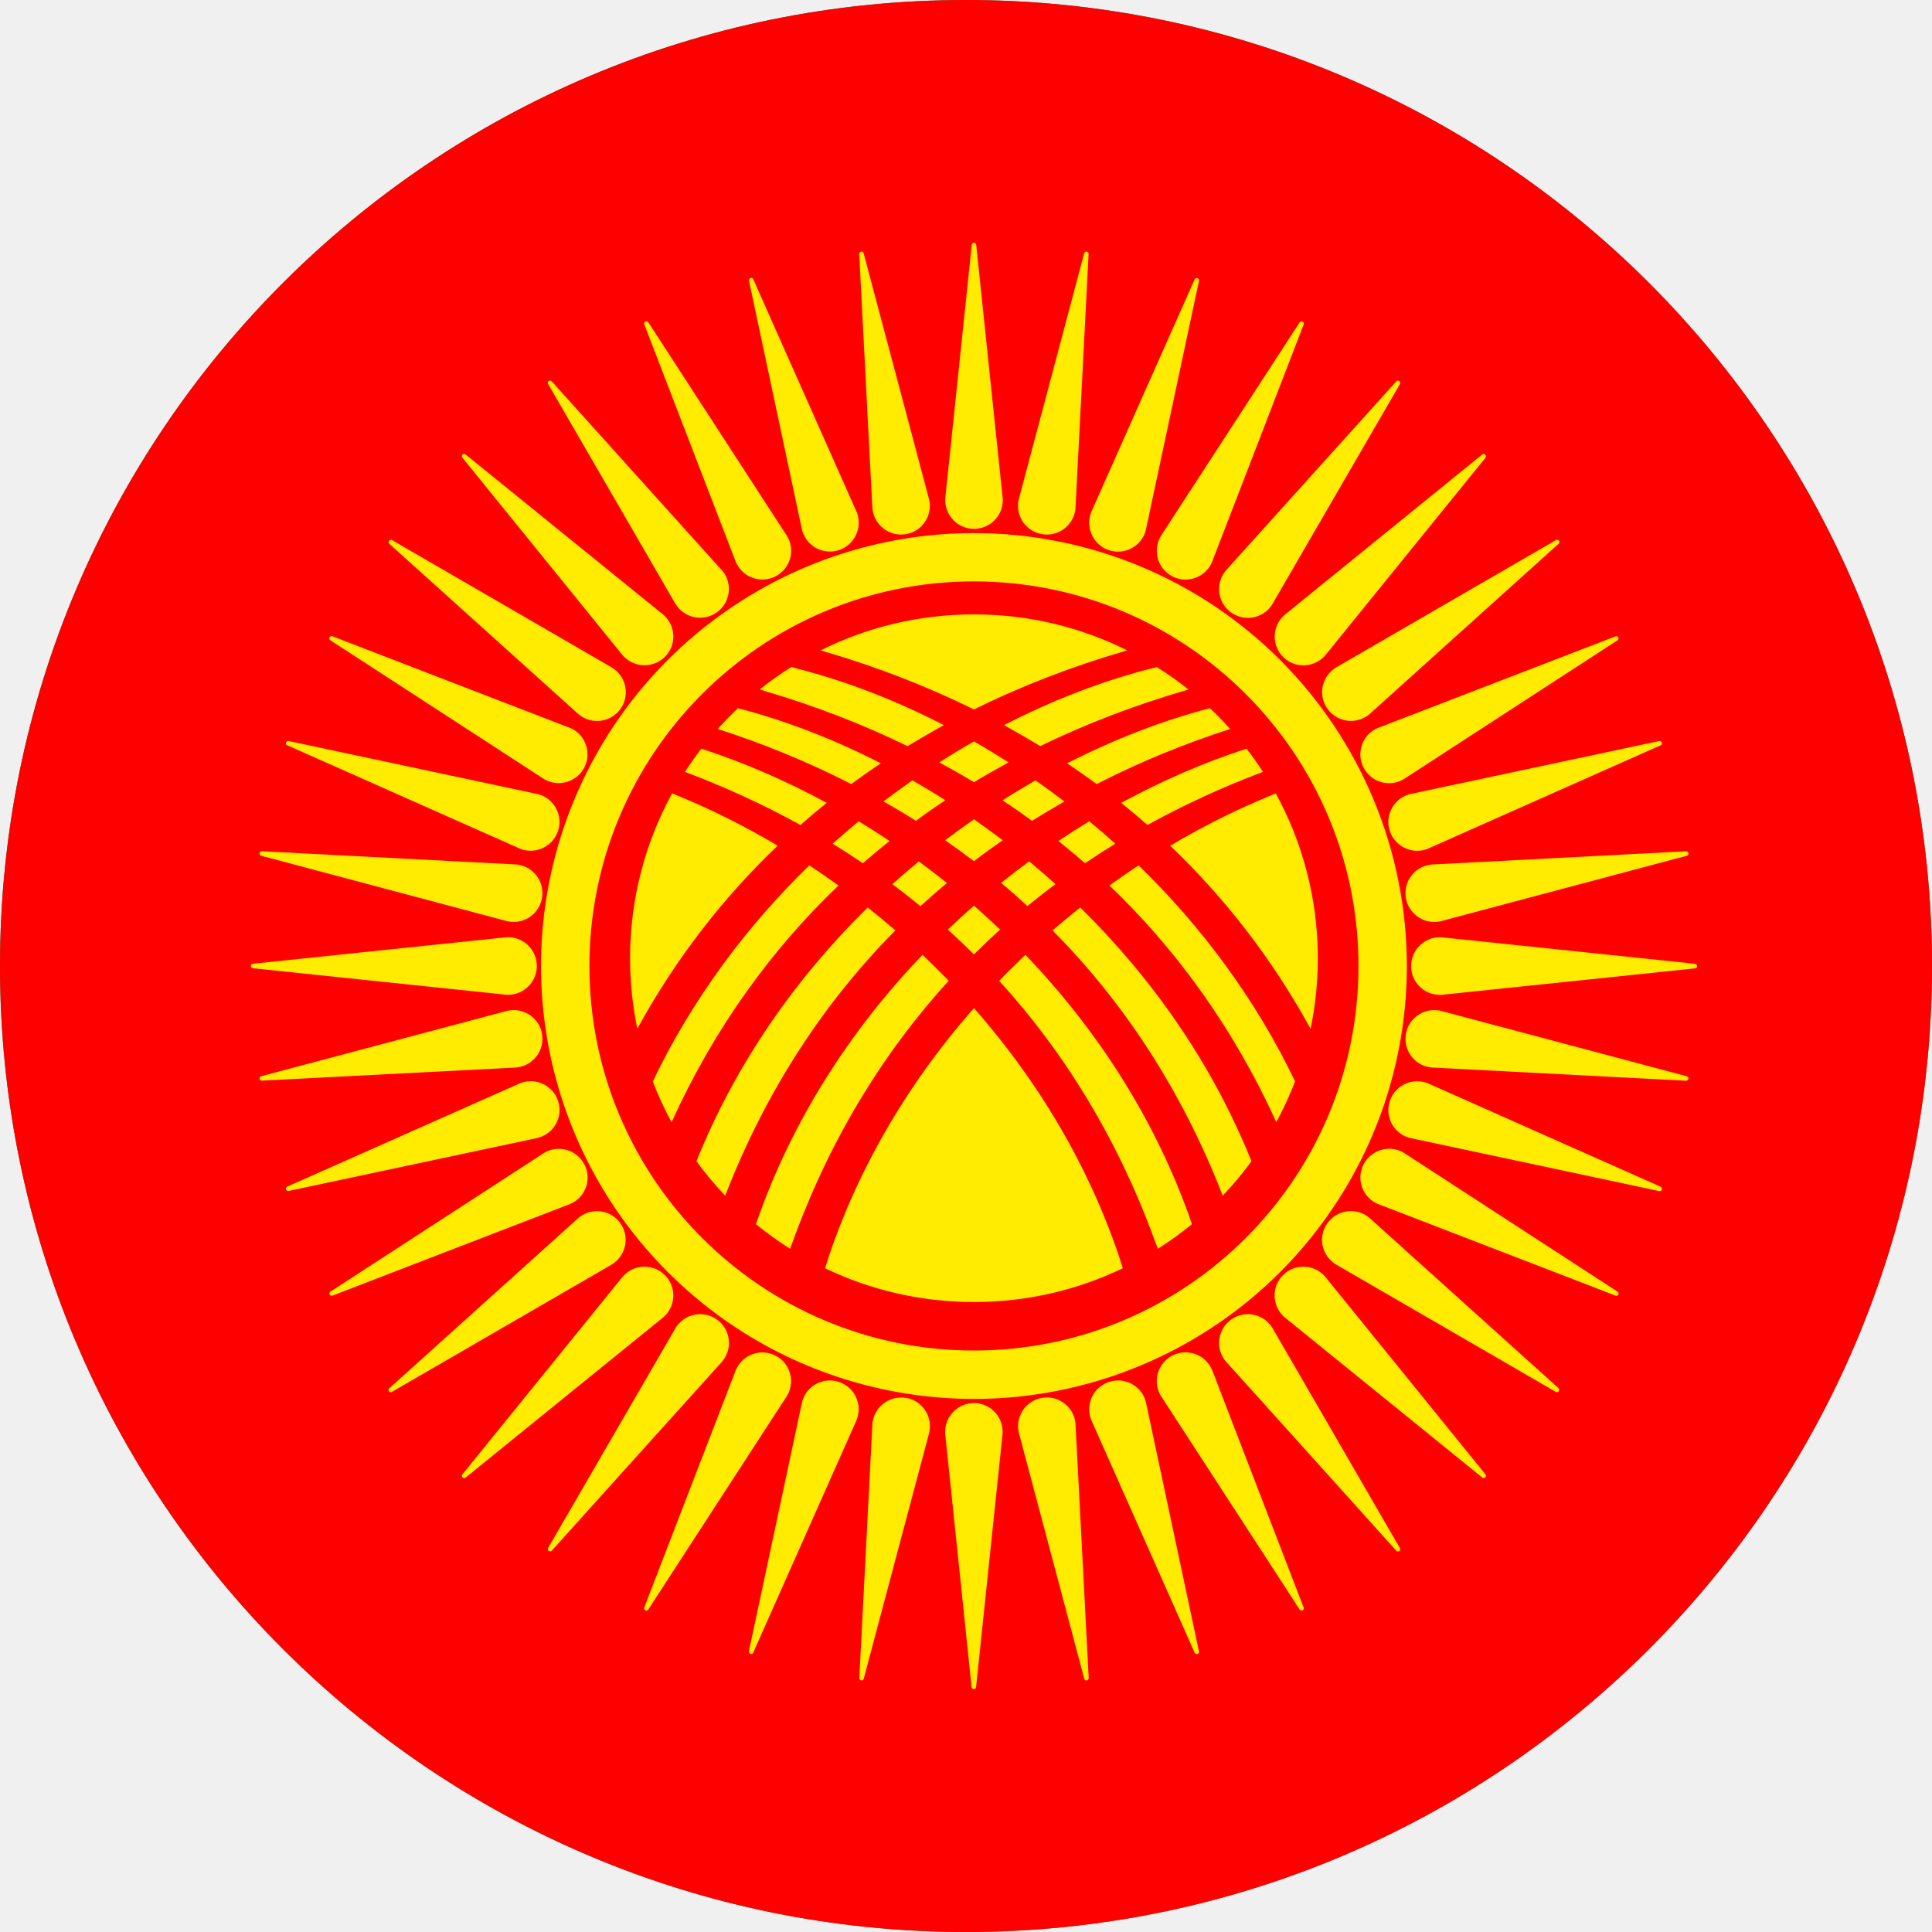
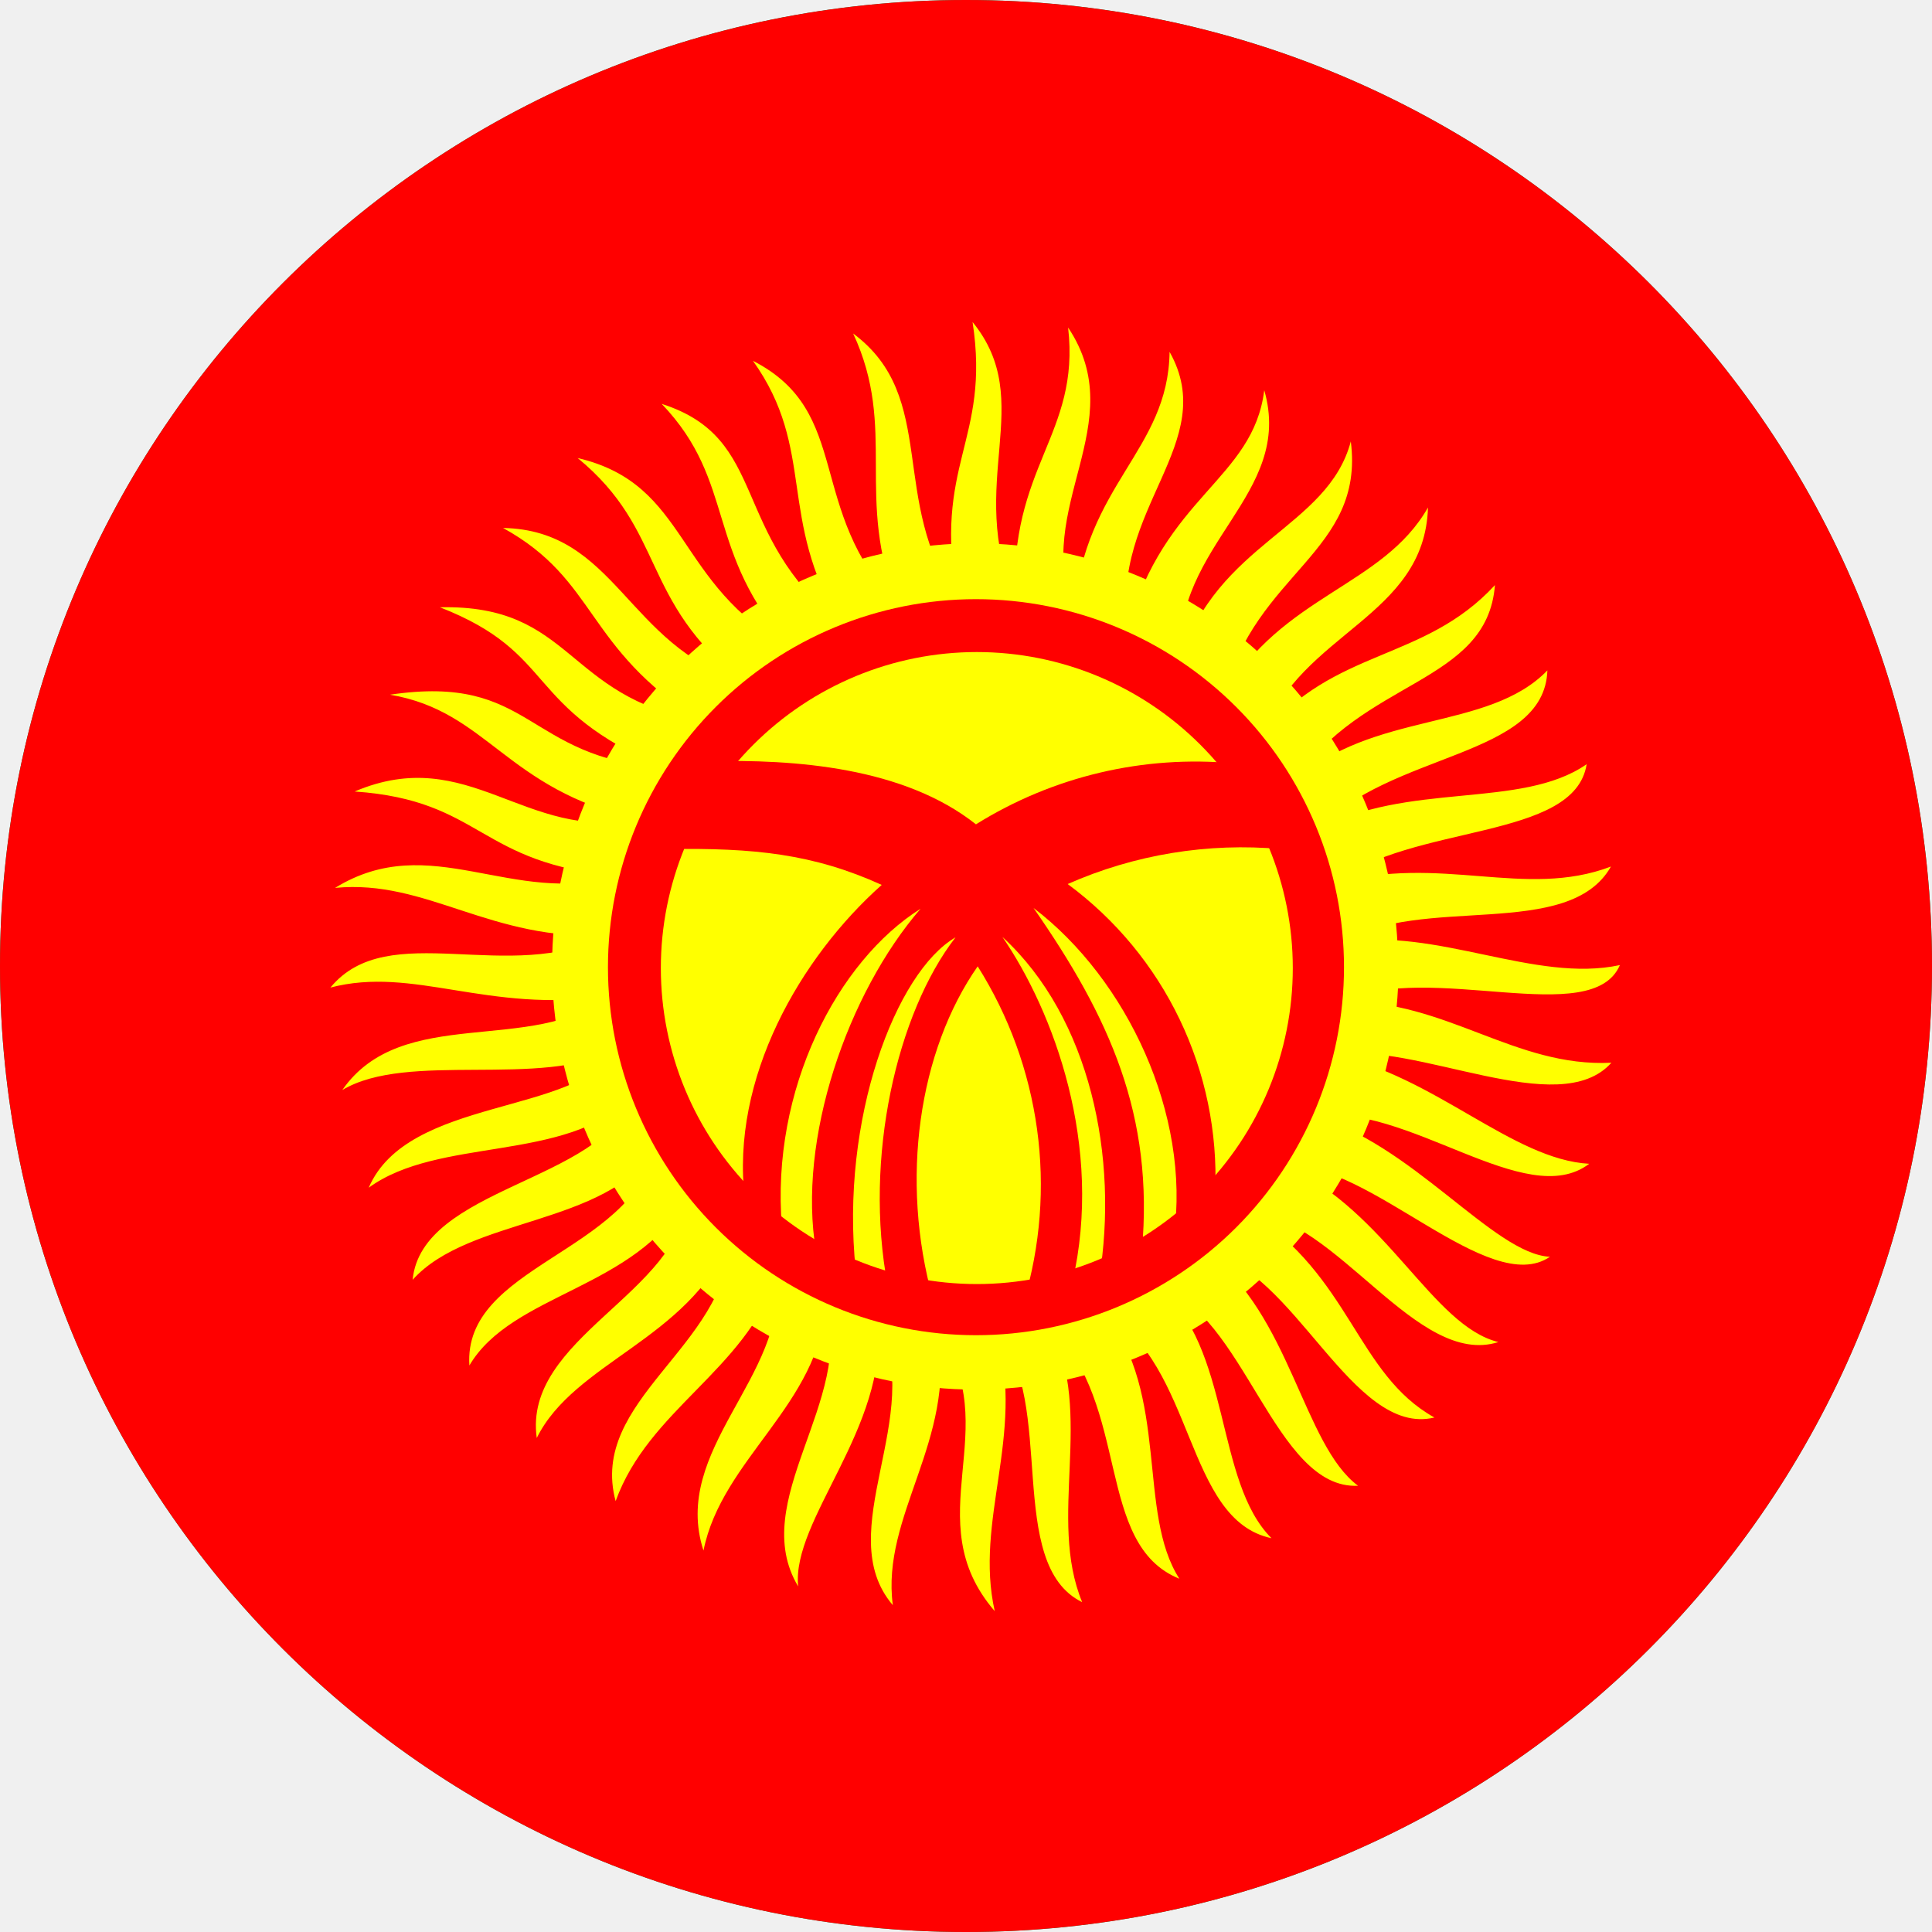
<svg xmlns="http://www.w3.org/2000/svg" width="40" height="40" viewBox="0 0 40 40" fill="none">
-   <g clip-path="url(#clip0_892_4577)">
-     <rect width="40" height="40" rx="20" fill="#009C4D" />
-     <g clip-path="url(#clip1_892_4577)">
-       <path d="M31.094 0H31.013H9.315H9.235H-12.544V20.121V40H9.235H9.315H31.013H31.094H52.873V20.121V0H31.094Z" fill="#FF0000" />
-       <path fill-rule="evenodd" clip-rule="evenodd" d="M26.502 13.662C24.822 11.982 22.541 11.037 20.164 11.037C16.54 11.037 13.271 13.221 11.884 16.57C10.496 19.919 11.262 23.774 13.827 26.337C16.39 28.901 20.245 29.668 23.594 28.28C26.943 26.893 29.127 23.626 29.127 20C29.127 17.623 28.182 15.344 26.502 13.662ZM20.164 27.961C15.767 27.961 12.203 24.396 12.203 20C12.203 15.604 15.767 12.037 20.164 12.037C24.56 12.037 28.126 15.604 28.126 20C28.126 24.396 24.562 27.961 20.164 27.961ZM26.414 16.427C25.677 16.723 24.943 17.085 24.227 17.51C25.33 18.562 26.32 19.815 27.134 21.3C27.232 20.83 27.284 20.341 27.284 19.841C27.284 18.605 26.968 17.442 26.414 16.428V16.427ZM23.573 17.917C23.369 18.05 23.168 18.19 22.969 18.332C24.334 19.639 25.525 21.255 26.424 23.234C26.57 22.962 26.7 22.681 26.813 22.39C25.999 20.687 24.874 19.182 23.573 17.916V17.917ZM23.757 17.08C24.537 16.65 25.339 16.285 26.148 15.981C26.042 15.815 25.928 15.656 25.809 15.5C24.94 15.781 24.067 16.159 23.213 16.622C23.396 16.77 23.578 16.922 23.757 17.08ZM21.792 19.262C23.225 20.711 24.448 22.52 25.315 24.755C25.529 24.531 25.727 24.293 25.91 24.042C25.098 22.02 23.849 20.247 22.365 18.788C22.172 18.942 21.981 19.099 21.792 19.262ZM22.705 16.233C23.609 15.77 24.539 15.393 25.468 15.092C25.335 14.943 25.195 14.797 25.05 14.662C24.069 14.918 23.072 15.304 22.093 15.803C22.298 15.941 22.503 16.084 22.705 16.233ZM21.538 15.447C22.521 14.968 23.529 14.59 24.535 14.297C24.555 14.291 24.581 14.284 24.607 14.276C24.398 14.11 24.178 13.953 23.951 13.811C23.927 13.818 23.902 13.825 23.877 13.829C22.852 14.088 21.807 14.487 20.787 15.013C21.039 15.152 21.29 15.297 21.538 15.447ZM20.686 20.305C21.986 21.731 23.09 23.478 23.877 25.601L23.971 25.855C24.217 25.699 24.453 25.528 24.678 25.345C23.943 23.204 22.719 21.323 21.23 19.768C21.046 19.943 20.864 20.122 20.688 20.305H20.686ZM17.127 13.506C18.146 13.807 19.169 14.196 20.164 14.689C21.179 14.187 22.221 13.792 23.26 13.488C23.269 13.485 23.296 13.476 23.335 13.464C22.38 12.987 21.304 12.72 20.164 12.72C19.024 12.72 17.945 12.987 16.99 13.465C17.013 13.473 17.039 13.481 17.066 13.488C17.086 13.493 17.105 13.5 17.126 13.506H17.127ZM20.164 20.871C18.88 22.33 17.829 24.048 17.173 25.973L17.082 26.258C18.015 26.706 19.059 26.957 20.164 26.957C21.268 26.957 22.315 26.706 23.247 26.257L23.155 25.973C22.498 24.048 21.449 22.33 20.164 20.871ZM23.091 17.468C22.914 17.308 22.734 17.153 22.552 17.004C22.336 17.134 22.123 17.27 21.912 17.411C22.098 17.56 22.281 17.713 22.464 17.872C22.67 17.733 22.881 17.597 23.091 17.468ZM21.439 16.157C21.209 16.289 20.982 16.424 20.757 16.57C20.962 16.705 21.167 16.848 21.367 16.994C21.589 16.855 21.813 16.722 22.038 16.594C21.84 16.443 21.64 16.298 21.439 16.157ZM21.852 18.305C21.674 18.144 21.491 17.986 21.308 17.833C21.112 17.977 20.917 18.126 20.726 18.279C20.912 18.434 21.092 18.594 21.271 18.758C21.464 18.602 21.657 18.45 21.852 18.304V18.305ZM20.882 15.784C20.644 15.633 20.405 15.488 20.164 15.35C19.924 15.487 19.683 15.632 19.447 15.784C19.689 15.916 19.928 16.051 20.164 16.195C20.401 16.051 20.64 15.916 20.882 15.784ZM20.164 16.962C19.964 17.102 19.765 17.247 19.568 17.396C19.769 17.536 19.968 17.68 20.164 17.829C20.359 17.68 20.559 17.536 20.76 17.396C20.564 17.247 20.365 17.102 20.164 16.962ZM19.622 19.247C19.807 19.412 19.988 19.583 20.164 19.76C20.342 19.583 20.522 19.411 20.707 19.247C20.529 19.077 20.347 18.912 20.164 18.75C19.981 18.912 19.799 19.077 19.622 19.247ZM19.099 19.768C17.61 21.323 16.387 23.204 15.651 25.345C15.876 25.528 16.112 25.699 16.358 25.855L16.451 25.601C17.238 23.478 18.341 21.731 19.642 20.305C19.464 20.122 19.282 19.943 19.099 19.768ZM19.604 18.281C19.412 18.126 19.218 17.978 19.021 17.834C18.837 17.988 18.655 18.144 18.477 18.306C18.673 18.453 18.867 18.605 19.057 18.761C19.237 18.596 19.418 18.437 19.604 18.282V18.281ZM19.572 16.568C19.347 16.424 19.119 16.287 18.89 16.156C18.689 16.297 18.489 16.442 18.291 16.593C18.517 16.72 18.74 16.853 18.962 16.993C19.163 16.846 19.367 16.704 19.572 16.568ZM18.791 15.447C19.039 15.297 19.289 15.152 19.542 15.013C18.548 14.5 17.531 14.108 16.531 13.849C16.506 13.842 16.48 13.835 16.454 13.829C16.432 13.82 16.408 13.814 16.389 13.806C16.161 13.948 15.941 14.104 15.731 14.272C15.793 14.293 15.847 14.312 15.856 14.314C16.841 14.605 17.829 14.979 18.792 15.449L18.791 15.447ZM17.964 18.788C16.48 20.247 15.231 22.019 14.419 24.042C14.602 24.293 14.801 24.531 15.014 24.755C15.881 22.52 17.104 20.711 18.537 19.262C18.35 19.1 18.158 18.942 17.964 18.788ZM17.238 17.468C17.449 17.597 17.659 17.733 17.865 17.872C18.047 17.713 18.232 17.56 18.418 17.411C18.206 17.27 17.993 17.134 17.777 17.004C17.595 17.154 17.415 17.309 17.238 17.468ZM18.236 15.803C17.259 15.302 16.26 14.918 15.279 14.662C15.132 14.799 14.994 14.943 14.86 15.092C15.79 15.393 16.72 15.769 17.624 16.233C17.826 16.084 18.031 15.941 18.236 15.803ZM17.359 18.332C17.16 18.19 16.959 18.05 16.755 17.917C15.454 19.182 14.33 20.687 13.515 22.391C13.626 22.681 13.758 22.963 13.904 23.235C14.803 21.255 15.993 19.639 17.359 18.334V18.332ZM17.116 16.622C16.261 16.159 15.387 15.781 14.52 15.5C14.401 15.655 14.288 15.815 14.181 15.981C14.99 16.285 15.792 16.65 16.572 17.08C16.751 16.924 16.933 16.77 17.116 16.622ZM16.102 17.509C15.386 17.084 14.652 16.722 13.915 16.426C13.361 17.438 13.045 18.602 13.045 19.838C13.045 20.339 13.097 20.826 13.195 21.297C14.009 19.814 14.998 18.56 16.102 17.507V17.509Z" fill="#FFEC00" />
-       <path fill-rule="evenodd" clip-rule="evenodd" d="M20.76 10.321L20.211 5.068C20.21 5.044 20.191 5.026 20.165 5.026C20.14 5.026 20.12 5.045 20.119 5.07L19.572 10.302C19.57 10.32 19.57 10.336 19.57 10.354C19.57 10.682 19.837 10.949 20.165 10.949C20.494 10.949 20.762 10.682 20.762 10.354C20.762 10.343 20.761 10.332 20.761 10.322L20.76 10.321Z" fill="#FFEC00" />
-       <path fill-rule="evenodd" clip-rule="evenodd" d="M19.244 10.379C19.244 10.368 19.24 10.357 19.238 10.348L17.881 5.245C17.875 5.22 17.853 5.207 17.829 5.209C17.804 5.213 17.787 5.235 17.789 5.261L18.061 10.514C18.063 10.531 18.065 10.547 18.067 10.564C18.119 10.889 18.423 11.111 18.749 11.06C19.074 11.009 19.295 10.704 19.244 10.379Z" fill="#FFEC00" />
-       <path fill-rule="evenodd" clip-rule="evenodd" d="M17.75 10.638C17.747 10.629 17.743 10.619 17.74 10.609L15.596 5.782C15.587 5.76 15.561 5.749 15.538 5.756C15.515 5.764 15.501 5.789 15.507 5.812L16.602 10.957C16.606 10.975 16.61 10.991 16.616 11.008C16.717 11.32 17.052 11.492 17.367 11.39C17.679 11.288 17.85 10.952 17.75 10.638Z" fill="#FFEC00" />
-       <path fill-rule="evenodd" clip-rule="evenodd" d="M16.314 11.132C16.309 11.123 16.305 11.113 16.299 11.105L13.424 6.675C13.41 6.656 13.383 6.648 13.361 6.658C13.34 6.671 13.33 6.696 13.34 6.718L15.231 11.626C15.239 11.643 15.245 11.658 15.253 11.672C15.402 11.966 15.761 12.082 16.055 11.933C16.348 11.784 16.465 11.424 16.314 11.131V11.132Z" fill="#FFEC00" />
-       <path fill-rule="evenodd" clip-rule="evenodd" d="M14.976 11.845C14.97 11.835 14.963 11.827 14.956 11.819L11.422 7.895C11.408 7.877 11.38 7.874 11.36 7.888C11.34 7.901 11.336 7.93 11.348 7.95L13.984 12.502C13.994 12.517 14.003 12.531 14.013 12.544C14.207 12.811 14.58 12.868 14.845 12.675C15.112 12.481 15.17 12.108 14.976 11.842V11.845Z" fill="#FFEC00" />
-       <path fill-rule="evenodd" clip-rule="evenodd" d="M13.764 12.757C13.758 12.75 13.75 12.742 13.743 12.735L9.639 9.409C9.622 9.394 9.595 9.396 9.577 9.413C9.558 9.431 9.558 9.458 9.574 9.477L12.888 13.563C12.899 13.575 12.91 13.588 12.923 13.599C13.155 13.831 13.533 13.831 13.766 13.599C13.999 13.367 13.998 12.99 13.766 12.757H13.764Z" fill="#FFEC00" />
-       <path fill-rule="evenodd" clip-rule="evenodd" d="M12.71 13.848C12.702 13.841 12.693 13.835 12.684 13.83L8.116 11.182C8.095 11.17 8.068 11.176 8.055 11.196C8.04 11.215 8.042 11.244 8.061 11.26L11.971 14.781C11.983 14.793 11.996 14.803 12.01 14.812C12.276 15.006 12.649 14.948 12.843 14.681C13.037 14.415 12.976 14.043 12.711 13.849L12.71 13.848Z" fill="#FFEC00" />
-       <path fill-rule="evenodd" clip-rule="evenodd" d="M11.839 15.088C11.829 15.084 11.819 15.08 11.809 15.074L6.881 13.173C6.859 13.165 6.833 13.173 6.822 13.195C6.812 13.217 6.82 13.244 6.841 13.257L11.253 16.123C11.268 16.133 11.283 16.141 11.296 16.148C11.589 16.297 11.949 16.181 12.098 15.888C12.248 15.595 12.131 15.236 11.839 15.086V15.088Z" fill="#FFEC00" />
-       <path fill-rule="evenodd" clip-rule="evenodd" d="M11.171 16.452C11.162 16.449 11.152 16.445 11.142 16.443L5.976 15.342C5.954 15.338 5.928 15.35 5.921 15.373C5.913 15.397 5.925 15.422 5.949 15.431L10.755 17.566C10.773 17.574 10.786 17.579 10.802 17.585C11.114 17.685 11.451 17.514 11.554 17.202C11.656 16.89 11.485 16.553 11.17 16.45L11.171 16.452Z" fill="#FFEC00" />
-       <path fill-rule="evenodd" clip-rule="evenodd" d="M10.728 17.902C10.717 17.899 10.706 17.899 10.697 17.898L5.422 17.624C5.399 17.623 5.377 17.639 5.373 17.665C5.369 17.689 5.385 17.712 5.41 17.718L10.493 19.07C10.511 19.075 10.525 19.079 10.542 19.08C10.866 19.131 11.173 18.909 11.223 18.583C11.274 18.259 11.052 17.954 10.728 17.902Z" fill="#FFEC00" />
-       <path fill-rule="evenodd" clip-rule="evenodd" d="M10.519 19.403C10.508 19.403 10.497 19.404 10.488 19.404L5.235 19.953C5.212 19.954 5.193 19.974 5.193 19.999C5.193 20.023 5.212 20.043 5.236 20.046L10.467 20.593C10.485 20.594 10.501 20.596 10.519 20.596C10.847 20.596 11.114 20.328 11.114 20C11.114 19.672 10.847 19.403 10.519 19.403Z" fill="#FFEC00" />
-       <path fill-rule="evenodd" clip-rule="evenodd" d="M11.224 21.415C11.174 21.091 10.869 20.869 10.543 20.92C10.534 20.921 10.523 20.924 10.512 20.925L5.408 22.282C5.384 22.289 5.369 22.311 5.373 22.335C5.377 22.36 5.399 22.376 5.425 22.373L10.678 22.102C10.695 22.099 10.71 22.098 10.728 22.095C11.052 22.045 11.274 21.74 11.223 21.414L11.224 21.415Z" fill="#FFEC00" />
-       <path fill-rule="evenodd" clip-rule="evenodd" d="M11.555 22.797C11.454 22.485 11.117 22.312 10.804 22.414C10.794 22.417 10.783 22.421 10.774 22.424L5.947 24.567C5.925 24.577 5.915 24.603 5.921 24.626C5.928 24.649 5.954 24.662 5.977 24.657L11.123 23.561C11.14 23.556 11.156 23.552 11.171 23.547C11.486 23.445 11.657 23.109 11.555 22.795V22.797Z" fill="#FFEC00" />
-       <path fill-rule="evenodd" clip-rule="evenodd" d="M12.1 24.11C11.95 23.817 11.591 23.7 11.298 23.85C11.288 23.855 11.279 23.859 11.271 23.865L6.841 26.741C6.822 26.753 6.814 26.779 6.825 26.801C6.837 26.823 6.863 26.832 6.886 26.823L11.794 24.931C11.81 24.923 11.825 24.918 11.842 24.909C12.135 24.76 12.25 24.402 12.101 24.109L12.1 24.11Z" fill="#FFEC00" />
-       <path fill-rule="evenodd" clip-rule="evenodd" d="M12.842 25.321C12.648 25.055 12.275 24.995 12.009 25.189C11.999 25.196 11.991 25.203 11.983 25.209L8.059 28.743C8.041 28.758 8.038 28.785 8.052 28.805C8.065 28.826 8.094 28.83 8.114 28.817L12.665 26.181C12.68 26.171 12.695 26.162 12.707 26.152C12.973 25.958 13.033 25.585 12.839 25.321H12.842Z" fill="#FFEC00" />
-       <path fill-rule="evenodd" clip-rule="evenodd" d="M13.764 26.399C13.533 26.167 13.155 26.167 12.922 26.399C12.914 26.407 12.907 26.414 12.9 26.422L9.574 30.524C9.559 30.542 9.559 30.569 9.578 30.588C9.596 30.606 9.623 30.606 9.642 30.59L13.728 27.277C13.742 27.265 13.754 27.254 13.766 27.242C13.998 27.01 13.998 26.633 13.766 26.399H13.764Z" fill="#FFEC00" />
-       <path fill-rule="evenodd" clip-rule="evenodd" d="M14.845 27.322C14.579 27.129 14.207 27.188 14.013 27.454C14.006 27.462 14.001 27.471 13.995 27.48L11.348 32.048C11.336 32.069 11.341 32.096 11.361 32.111C11.382 32.124 11.409 32.12 11.425 32.103L14.946 28.195C14.957 28.181 14.968 28.167 14.978 28.154C15.172 27.888 15.113 27.515 14.846 27.321L14.845 27.322Z" fill="#FFEC00" />
-       <path fill-rule="evenodd" clip-rule="evenodd" d="M16.055 28.066C15.761 27.916 15.402 28.033 15.253 28.326C15.249 28.334 15.244 28.345 15.239 28.353L13.338 33.282C13.33 33.303 13.338 33.329 13.36 33.34C13.382 33.352 13.409 33.343 13.423 33.321L16.287 28.91C16.297 28.896 16.305 28.88 16.313 28.866C16.462 28.573 16.345 28.213 16.054 28.064L16.055 28.066Z" fill="#FFEC00" />
-       <path fill-rule="evenodd" clip-rule="evenodd" d="M17.367 28.61C17.052 28.508 16.717 28.679 16.616 28.992C16.613 29.002 16.609 29.013 16.607 29.022L15.505 34.188C15.5 34.21 15.514 34.236 15.537 34.242C15.56 34.251 15.586 34.238 15.595 34.215L17.731 29.409C17.738 29.391 17.744 29.378 17.748 29.361C17.85 29.049 17.679 28.713 17.366 28.61H17.367Z" fill="#FFEC00" />
-       <path fill-rule="evenodd" clip-rule="evenodd" d="M18.749 28.941C18.424 28.889 18.119 29.112 18.067 29.436C18.065 29.447 18.065 29.458 18.063 29.467L17.791 34.742C17.789 34.766 17.805 34.787 17.83 34.791C17.854 34.793 17.877 34.779 17.883 34.754L19.236 29.67C19.24 29.652 19.244 29.637 19.245 29.621C19.297 29.296 19.076 28.991 18.75 28.939L18.749 28.941Z" fill="#FFEC00" />
-       <path fill-rule="evenodd" clip-rule="evenodd" d="M20.164 29.049C19.835 29.049 19.568 29.317 19.568 29.645C19.568 29.656 19.568 29.667 19.568 29.676L20.116 34.929C20.119 34.952 20.138 34.971 20.163 34.971C20.187 34.971 20.209 34.951 20.209 34.926L20.756 29.695C20.757 29.678 20.758 29.661 20.758 29.644C20.758 29.315 20.491 29.048 20.161 29.048L20.164 29.049Z" fill="#FFEC00" />
-       <path fill-rule="evenodd" clip-rule="evenodd" d="M22.267 29.486C22.267 29.469 22.264 29.453 22.262 29.435C22.21 29.11 21.906 28.888 21.581 28.94C21.256 28.991 21.034 29.295 21.085 29.621C21.085 29.632 21.088 29.641 21.091 29.652L22.448 34.755C22.453 34.78 22.476 34.793 22.499 34.791C22.525 34.787 22.541 34.765 22.54 34.739L22.267 29.486Z" fill="#FFEC00" />
-       <path fill-rule="evenodd" clip-rule="evenodd" d="M24.822 34.187L23.727 29.041C23.723 29.024 23.719 29.007 23.714 28.992C23.612 28.679 23.277 28.508 22.962 28.61C22.65 28.712 22.479 29.048 22.579 29.361C22.583 29.372 22.586 29.382 22.59 29.391L24.734 34.218C24.744 34.24 24.768 34.252 24.792 34.244C24.816 34.237 24.829 34.211 24.824 34.188L24.822 34.187Z" fill="#FFEC00" />
-       <path fill-rule="evenodd" clip-rule="evenodd" d="M26.989 33.279L25.098 28.371C25.09 28.355 25.083 28.34 25.076 28.325C24.927 28.03 24.567 27.915 24.274 28.064C23.981 28.214 23.864 28.573 24.015 28.866C24.019 28.876 24.024 28.885 24.03 28.893L26.907 33.322C26.92 33.343 26.947 33.35 26.969 33.34C26.991 33.328 27 33.302 26.991 33.279H26.989Z" fill="#FFEC00" />
-       <path fill-rule="evenodd" clip-rule="evenodd" d="M28.981 32.048L26.345 27.496C26.337 27.481 26.326 27.466 26.318 27.454C26.124 27.188 25.75 27.129 25.486 27.322C25.218 27.516 25.16 27.889 25.354 28.155C25.361 28.165 25.368 28.173 25.375 28.181L28.908 32.105C28.923 32.123 28.95 32.126 28.971 32.113C28.991 32.099 28.996 32.071 28.984 32.05L28.981 32.048Z" fill="#FFEC00" />
-       <path fill-rule="evenodd" clip-rule="evenodd" d="M30.753 30.523L27.44 26.437C27.429 26.424 27.418 26.412 27.406 26.399C27.172 26.167 26.795 26.167 26.563 26.399C26.331 26.631 26.331 27.009 26.563 27.242C26.57 27.25 26.578 27.257 26.585 27.264L30.688 30.59C30.706 30.605 30.733 30.605 30.751 30.587C30.77 30.568 30.77 30.541 30.753 30.522V30.523Z" fill="#FFEC00" />
-       <path fill-rule="evenodd" clip-rule="evenodd" d="M32.268 28.741L28.358 25.22C28.346 25.208 28.333 25.198 28.319 25.188C28.053 24.994 27.68 25.053 27.486 25.319C27.292 25.585 27.35 25.957 27.618 26.151C27.626 26.158 27.635 26.163 27.643 26.17L32.212 28.817C32.233 28.83 32.26 28.824 32.273 28.804C32.288 28.784 32.284 28.756 32.267 28.74L32.268 28.741Z" fill="#FFEC00" />
-       <path fill-rule="evenodd" clip-rule="evenodd" d="M33.486 26.74L29.075 23.874C29.06 23.865 29.045 23.856 29.032 23.848C28.738 23.699 28.379 23.816 28.23 24.109C28.08 24.402 28.197 24.76 28.489 24.909C28.498 24.915 28.509 24.919 28.519 24.923L33.447 26.824C33.469 26.834 33.495 26.824 33.505 26.802C33.518 26.781 33.508 26.753 33.488 26.74H33.486Z" fill="#FFEC00" />
-       <path fill-rule="evenodd" clip-rule="evenodd" d="M34.379 24.569L29.572 22.433C29.557 22.426 29.54 22.419 29.524 22.415C29.212 22.314 28.875 22.485 28.774 22.798C28.671 23.113 28.843 23.448 29.156 23.55C29.166 23.552 29.175 23.557 29.186 23.559L34.352 24.66C34.374 24.665 34.4 24.652 34.406 24.629C34.414 24.605 34.402 24.58 34.379 24.57V24.569Z" fill="#FFEC00" />
-       <path fill-rule="evenodd" clip-rule="evenodd" d="M34.919 22.282L29.836 20.93C29.819 20.925 29.804 20.921 29.787 20.92C29.462 20.869 29.156 21.091 29.106 21.415C29.055 21.74 29.276 22.046 29.601 22.096C29.612 22.099 29.623 22.101 29.633 22.101L34.907 22.375C34.93 22.375 34.952 22.358 34.956 22.335C34.96 22.309 34.944 22.288 34.919 22.282Z" fill="#FFEC00" />
-       <path fill-rule="evenodd" clip-rule="evenodd" d="M35.093 19.954L29.862 19.407C29.844 19.406 29.828 19.404 29.81 19.404C29.482 19.404 29.215 19.672 29.215 20.001C29.215 20.331 29.482 20.597 29.81 20.597C29.821 20.597 29.832 20.597 29.842 20.597L35.096 20.049C35.119 20.046 35.138 20.027 35.138 20.003C35.138 19.978 35.119 19.957 35.094 19.957L35.093 19.954Z" fill="#FFEC00" />
-       <path fill-rule="evenodd" clip-rule="evenodd" d="M34.904 17.625L29.652 17.898C29.634 17.898 29.619 17.901 29.601 17.904C29.276 17.955 29.055 18.259 29.106 18.585C29.156 18.909 29.462 19.131 29.787 19.081C29.797 19.08 29.808 19.079 29.819 19.075L34.922 17.718C34.946 17.712 34.961 17.691 34.957 17.666C34.953 17.64 34.931 17.624 34.906 17.625H34.904Z" fill="#FFEC00" />
-       <path fill-rule="evenodd" clip-rule="evenodd" d="M34.406 15.373C34.398 15.35 34.374 15.336 34.351 15.342L29.205 16.438C29.188 16.442 29.171 16.446 29.156 16.452C28.841 16.553 28.671 16.89 28.774 17.203C28.875 17.515 29.212 17.686 29.524 17.586C29.534 17.582 29.544 17.579 29.554 17.575L34.381 15.431C34.402 15.422 34.413 15.397 34.406 15.373Z" fill="#FFEC00" />
-       <path fill-rule="evenodd" clip-rule="evenodd" d="M33.504 13.198C33.493 13.176 33.466 13.166 33.444 13.176L28.536 15.068C28.52 15.074 28.505 15.081 28.489 15.088C28.196 15.237 28.08 15.597 28.23 15.89C28.379 16.183 28.738 16.3 29.032 16.149C29.041 16.145 29.05 16.14 29.059 16.134L33.488 13.257C33.507 13.245 33.515 13.218 33.503 13.196L33.504 13.198Z" fill="#FFEC00" />
-       <path fill-rule="evenodd" clip-rule="evenodd" d="M32.275 11.195C32.261 11.174 32.233 11.169 32.212 11.183L27.661 13.819C27.646 13.827 27.631 13.838 27.619 13.848C27.352 14.042 27.293 14.414 27.487 14.679C27.681 14.947 28.055 15.005 28.32 14.811C28.33 14.804 28.338 14.797 28.346 14.792L32.27 11.257C32.288 11.242 32.291 11.215 32.277 11.195H32.275Z" fill="#FFEC00" />
-       <path fill-rule="evenodd" clip-rule="evenodd" d="M30.751 9.413C30.733 9.394 30.706 9.394 30.687 9.41L26.603 12.724C26.589 12.735 26.577 12.746 26.565 12.758C26.333 12.991 26.333 13.369 26.565 13.601C26.797 13.833 27.174 13.833 27.407 13.601C27.415 13.592 27.422 13.586 27.429 13.579L30.755 9.477C30.77 9.458 30.768 9.431 30.751 9.414V9.413Z" fill="#FFEC00" />
-       <path fill-rule="evenodd" clip-rule="evenodd" d="M28.969 7.889C28.95 7.874 28.922 7.878 28.907 7.897L25.385 11.805C25.375 11.819 25.364 11.831 25.354 11.845C25.16 12.111 25.218 12.484 25.486 12.678C25.752 12.871 26.124 12.814 26.318 12.546C26.324 12.538 26.33 12.529 26.335 12.521L28.984 7.952C28.996 7.931 28.991 7.904 28.971 7.891L28.969 7.889Z" fill="#FFEC00" />
-       <path fill-rule="evenodd" clip-rule="evenodd" d="M26.968 6.659C26.946 6.648 26.919 6.656 26.905 6.678L24.039 11.089C24.031 11.104 24.022 11.119 24.015 11.132C23.866 11.425 23.981 11.785 24.274 11.934C24.567 12.084 24.927 11.967 25.076 11.674C25.08 11.664 25.085 11.655 25.09 11.645L26.991 6.718C26.999 6.695 26.991 6.669 26.969 6.659H26.968Z" fill="#FFEC00" />
-       <path fill-rule="evenodd" clip-rule="evenodd" d="M24.791 5.757C24.767 5.751 24.742 5.762 24.733 5.785L22.597 10.592C22.59 10.607 22.585 10.623 22.579 10.64C22.479 10.952 22.65 11.29 22.962 11.392C23.277 11.493 23.612 11.322 23.714 11.009C23.716 10.998 23.72 10.989 23.722 10.978L24.824 5.813C24.828 5.79 24.816 5.766 24.792 5.759L24.791 5.757Z" fill="#FFEC00" />
-       <path fill-rule="evenodd" clip-rule="evenodd" d="M22.499 5.209C22.475 5.205 22.452 5.222 22.446 5.246L21.095 10.329C21.091 10.347 21.087 10.362 21.084 10.379C21.032 10.704 21.255 11.009 21.581 11.06C21.905 11.112 22.21 10.889 22.262 10.564C22.264 10.553 22.264 10.542 22.266 10.533L22.538 5.258C22.54 5.235 22.524 5.213 22.498 5.209H22.499Z" fill="#FFEC00" />
+   <g clip-path="url(#clip0_1695_8253)">
+     <rect width="40" height="40" fill="#E3E5E8" />
+     <g clip-path="url(#clip1_1695_8253)">
+       <rect width="40" height="40" rx="20" fill="#009C4D" />
+       <g clip-path="url(#clip2_1695_8253)">
+         <path fill-rule="evenodd" clip-rule="evenodd" d="M-9.867 0H50.196V40H-9.867V0Z" fill="#FF0000" />
+         <path fill-rule="evenodd" clip-rule="evenodd" d="M6.839 20.449C8.04 18.983 10.539 20.413 12.578 19.363C10.159 19.495 8.844 18.197 6.937 18.383C8.914 17.164 10.601 18.78 12.808 18.136C9.885 17.888 10.009 16.573 7.343 16.387C9.709 15.381 10.874 17.429 13.196 16.961C10.459 16.334 10.106 14.727 8.075 14.383C11.042 13.942 10.848 15.69 13.752 15.902C10.804 14.639 11.572 13.536 9.108 12.573C11.872 12.511 11.687 14.427 14.494 14.922C12.093 13.403 12.384 12.017 10.415 10.931C12.755 10.975 12.976 13.368 15.368 14.11C13.24 12.423 13.797 10.993 11.96 9.483C14.291 10.03 13.947 12.097 16.375 13.421C14.574 11.425 15.262 9.995 13.7 8.362C15.942 9.077 15.086 11.046 17.408 12.918C16.083 10.719 16.904 9.315 15.589 7.47C17.673 8.538 16.666 10.551 18.591 12.547C17.681 10.295 18.591 8.9 17.664 6.905C19.447 8.229 18.388 10.375 19.827 12.423C19.297 9.598 20.515 9.139 20.136 6.667C21.487 8.326 19.977 9.986 21.019 12.432C20.886 9.651 22.37 9.006 22.114 6.781C23.447 8.777 21.363 10.516 22.237 12.653C22.458 10.022 24.188 9.333 24.215 7.285C25.274 9.165 22.979 10.525 23.35 13.024C24.1 10.269 25.945 9.933 26.175 8.079C26.802 10.251 24.285 11.258 24.436 13.677C25.186 11.231 27.49 10.94 27.967 9.139C28.259 11.434 25.989 11.849 25.345 14.392C26.537 12.317 28.629 12.149 29.565 10.507C29.495 12.785 26.934 13.085 26.148 15.213C27.623 13.403 29.477 13.712 30.951 12.114C30.792 14.171 28.188 14.056 26.802 16.184C28.4 14.71 30.81 15.151 32.037 13.88C31.976 15.699 28.779 15.557 27.27 17.191C29.124 16.167 31.49 16.767 32.85 15.822C32.602 17.412 29.23 17.041 27.614 18.294C29.839 17.676 31.561 18.621 33.353 17.941C32.479 19.486 29.415 18.506 27.791 19.513C29.733 19.186 31.781 20.36 33.538 19.981C32.964 21.323 29.601 19.892 27.799 20.731C29.954 20.713 31.358 22.1 33.362 22.003C32.276 23.221 29.327 21.552 27.605 21.835C29.706 22.276 31.313 24.007 32.903 24.095C31.587 25.093 29.15 22.815 27.164 23.097C29.212 23.645 30.925 25.967 32.09 26.02C30.828 26.885 28.338 24.033 26.634 24.139C28.709 25.075 29.654 27.45 31.022 27.786C29.336 28.324 27.676 25.207 25.866 25.093C27.967 26.417 28.082 28.448 29.698 29.348C27.994 29.763 26.784 26.241 24.992 25.94C26.713 27.203 26.978 29.913 28.117 30.761C26.387 30.849 25.76 27.168 23.985 26.638C25.504 27.909 25.142 30.664 26.325 31.847C24.524 31.467 24.753 28.262 22.873 27.176C24.224 28.889 23.535 31.317 24.418 32.686C22.661 31.979 23.42 29.101 21.752 27.477C22.661 29.295 21.681 31.414 22.405 33.171C20.798 32.386 21.875 28.986 20.648 27.636C21.213 29.737 20.171 31.476 20.595 33.357C18.953 31.458 20.842 29.543 19.421 27.609C19.791 29.825 18.238 31.379 18.485 33.233C17.187 31.715 19.191 29.287 18.176 27.371C18.388 29.551 16.384 31.467 16.525 32.845C15.465 31.079 17.699 28.995 17.099 26.991C16.975 29.075 14.944 30.205 14.565 32.103C13.885 30.011 16.295 28.501 16.083 26.444C15.395 28.395 13.435 29.181 12.746 31.079C12.181 28.986 15.041 27.883 15.112 25.693C14.229 27.741 11.89 28.201 11.113 29.772C10.821 27.697 14.097 26.77 14.22 24.801C13.161 26.691 10.601 26.77 9.718 28.271C9.585 26.205 13.037 25.949 13.576 23.786C12.525 25.393 9.718 25.19 8.543 26.497C8.729 24.581 12.463 24.466 13.064 22.735C11.669 24.077 9.091 23.53 7.634 24.59C8.446 22.7 11.951 23.097 12.737 21.738C11.192 22.541 8.446 21.755 7.087 22.568C8.323 20.784 11.042 21.852 12.587 20.625C10.08 20.987 8.57 19.99 6.831 20.449H6.839Z" fill="#FFFF00" />
+         <path fill-rule="evenodd" clip-rule="evenodd" d="M28.956 20.007C28.956 22.331 28.032 24.56 26.389 26.203C24.746 27.847 22.517 28.77 20.193 28.77C17.869 28.77 15.64 27.847 13.997 26.203C12.353 24.56 11.43 22.331 11.43 20.007C11.43 17.684 12.353 15.457 13.995 13.814C15.638 12.172 17.866 11.249 20.189 11.249C22.511 11.249 24.739 12.172 26.382 13.814C28.024 15.457 28.947 17.684 28.947 20.007H28.956Z" fill="#FFFF00" />
+         <path fill-rule="evenodd" clip-rule="evenodd" d="M27.826 20.025C27.826 22.046 27.023 23.984 25.594 25.413C24.165 26.841 22.227 27.644 20.206 27.644C18.186 27.644 16.247 26.841 14.819 25.413C13.39 23.984 12.587 22.046 12.587 20.025C12.587 18.004 13.39 16.066 14.819 14.637C16.247 13.208 18.186 12.405 20.206 12.405C22.227 12.405 24.165 13.208 25.594 14.637C27.023 16.066 27.826 18.004 27.826 20.025Z" fill="#FF0000" />
+         <path fill-rule="evenodd" clip-rule="evenodd" d="M26.766 20.043C26.766 21.778 26.077 23.442 24.85 24.669C23.623 25.896 21.959 26.585 20.224 26.585C18.489 26.585 16.825 25.896 15.598 24.669C14.371 23.442 13.682 21.778 13.682 20.043C13.682 18.308 14.371 16.643 15.598 15.417C16.825 14.19 18.489 13.5 20.224 13.5C21.959 13.5 23.623 14.19 24.85 15.417C26.077 16.643 26.766 18.308 26.766 20.043Z" fill="#FFFF00" />
+         <path fill-rule="evenodd" clip-rule="evenodd" d="M14.653 15.761C16.463 15.716 18.714 15.884 20.206 17.067C21.801 16.072 23.677 15.629 25.548 15.805L26.519 17.579C25.01 17.442 23.491 17.691 22.105 18.303C23.095 19.034 23.892 19.996 24.424 21.106C24.957 22.216 25.209 23.439 25.16 24.669C24.921 24.969 24.542 25.296 24.303 25.596C24.656 23.08 23.332 20.272 21.398 18.798C22.97 21.058 23.897 23.089 23.641 25.896L22.758 26.461C23.164 23.989 22.581 21.076 20.754 19.398C21.813 20.943 22.855 23.724 22.202 26.55C21.919 26.638 21.478 26.876 21.195 26.956C21.541 25.797 21.636 24.577 21.471 23.378C21.306 22.18 20.887 21.03 20.242 20.007C19.023 21.755 18.626 24.422 19.315 26.894C18.979 26.806 18.723 26.7 18.379 26.62C17.876 23.971 18.573 20.97 19.783 19.407C18.547 20.122 17.39 23.177 17.717 26.294L16.896 25.914C16.498 23.592 17.549 20.564 19.059 18.815C17.346 19.892 15.951 22.55 16.189 25.402C15.925 25.172 15.686 25.058 15.421 24.819C15.121 22.329 16.569 19.822 18.255 18.321C16.834 17.676 15.607 17.553 13.841 17.579C14.114 17.005 14.371 16.334 14.653 15.752V15.761Z" fill="#FF0000" />
+       </g>
    </g>
  </g>
  <defs>
-     <clipPath id="clip0_892_4577">
+     <clipPath id="clip0_1695_8253">
      <rect width="40" height="40" rx="20" fill="white" />
    </clipPath>
-     <clipPath id="clip1_892_4577">
+     <clipPath id="clip1_1695_8253">
+       <rect width="40" height="40" rx="20" fill="white" />
+     </clipPath>
+     <clipPath id="clip2_1695_8253">
      <rect width="53.333" height="40" fill="white" transform="translate(-6.5)" />
    </clipPath>
  </defs>
</svg>
